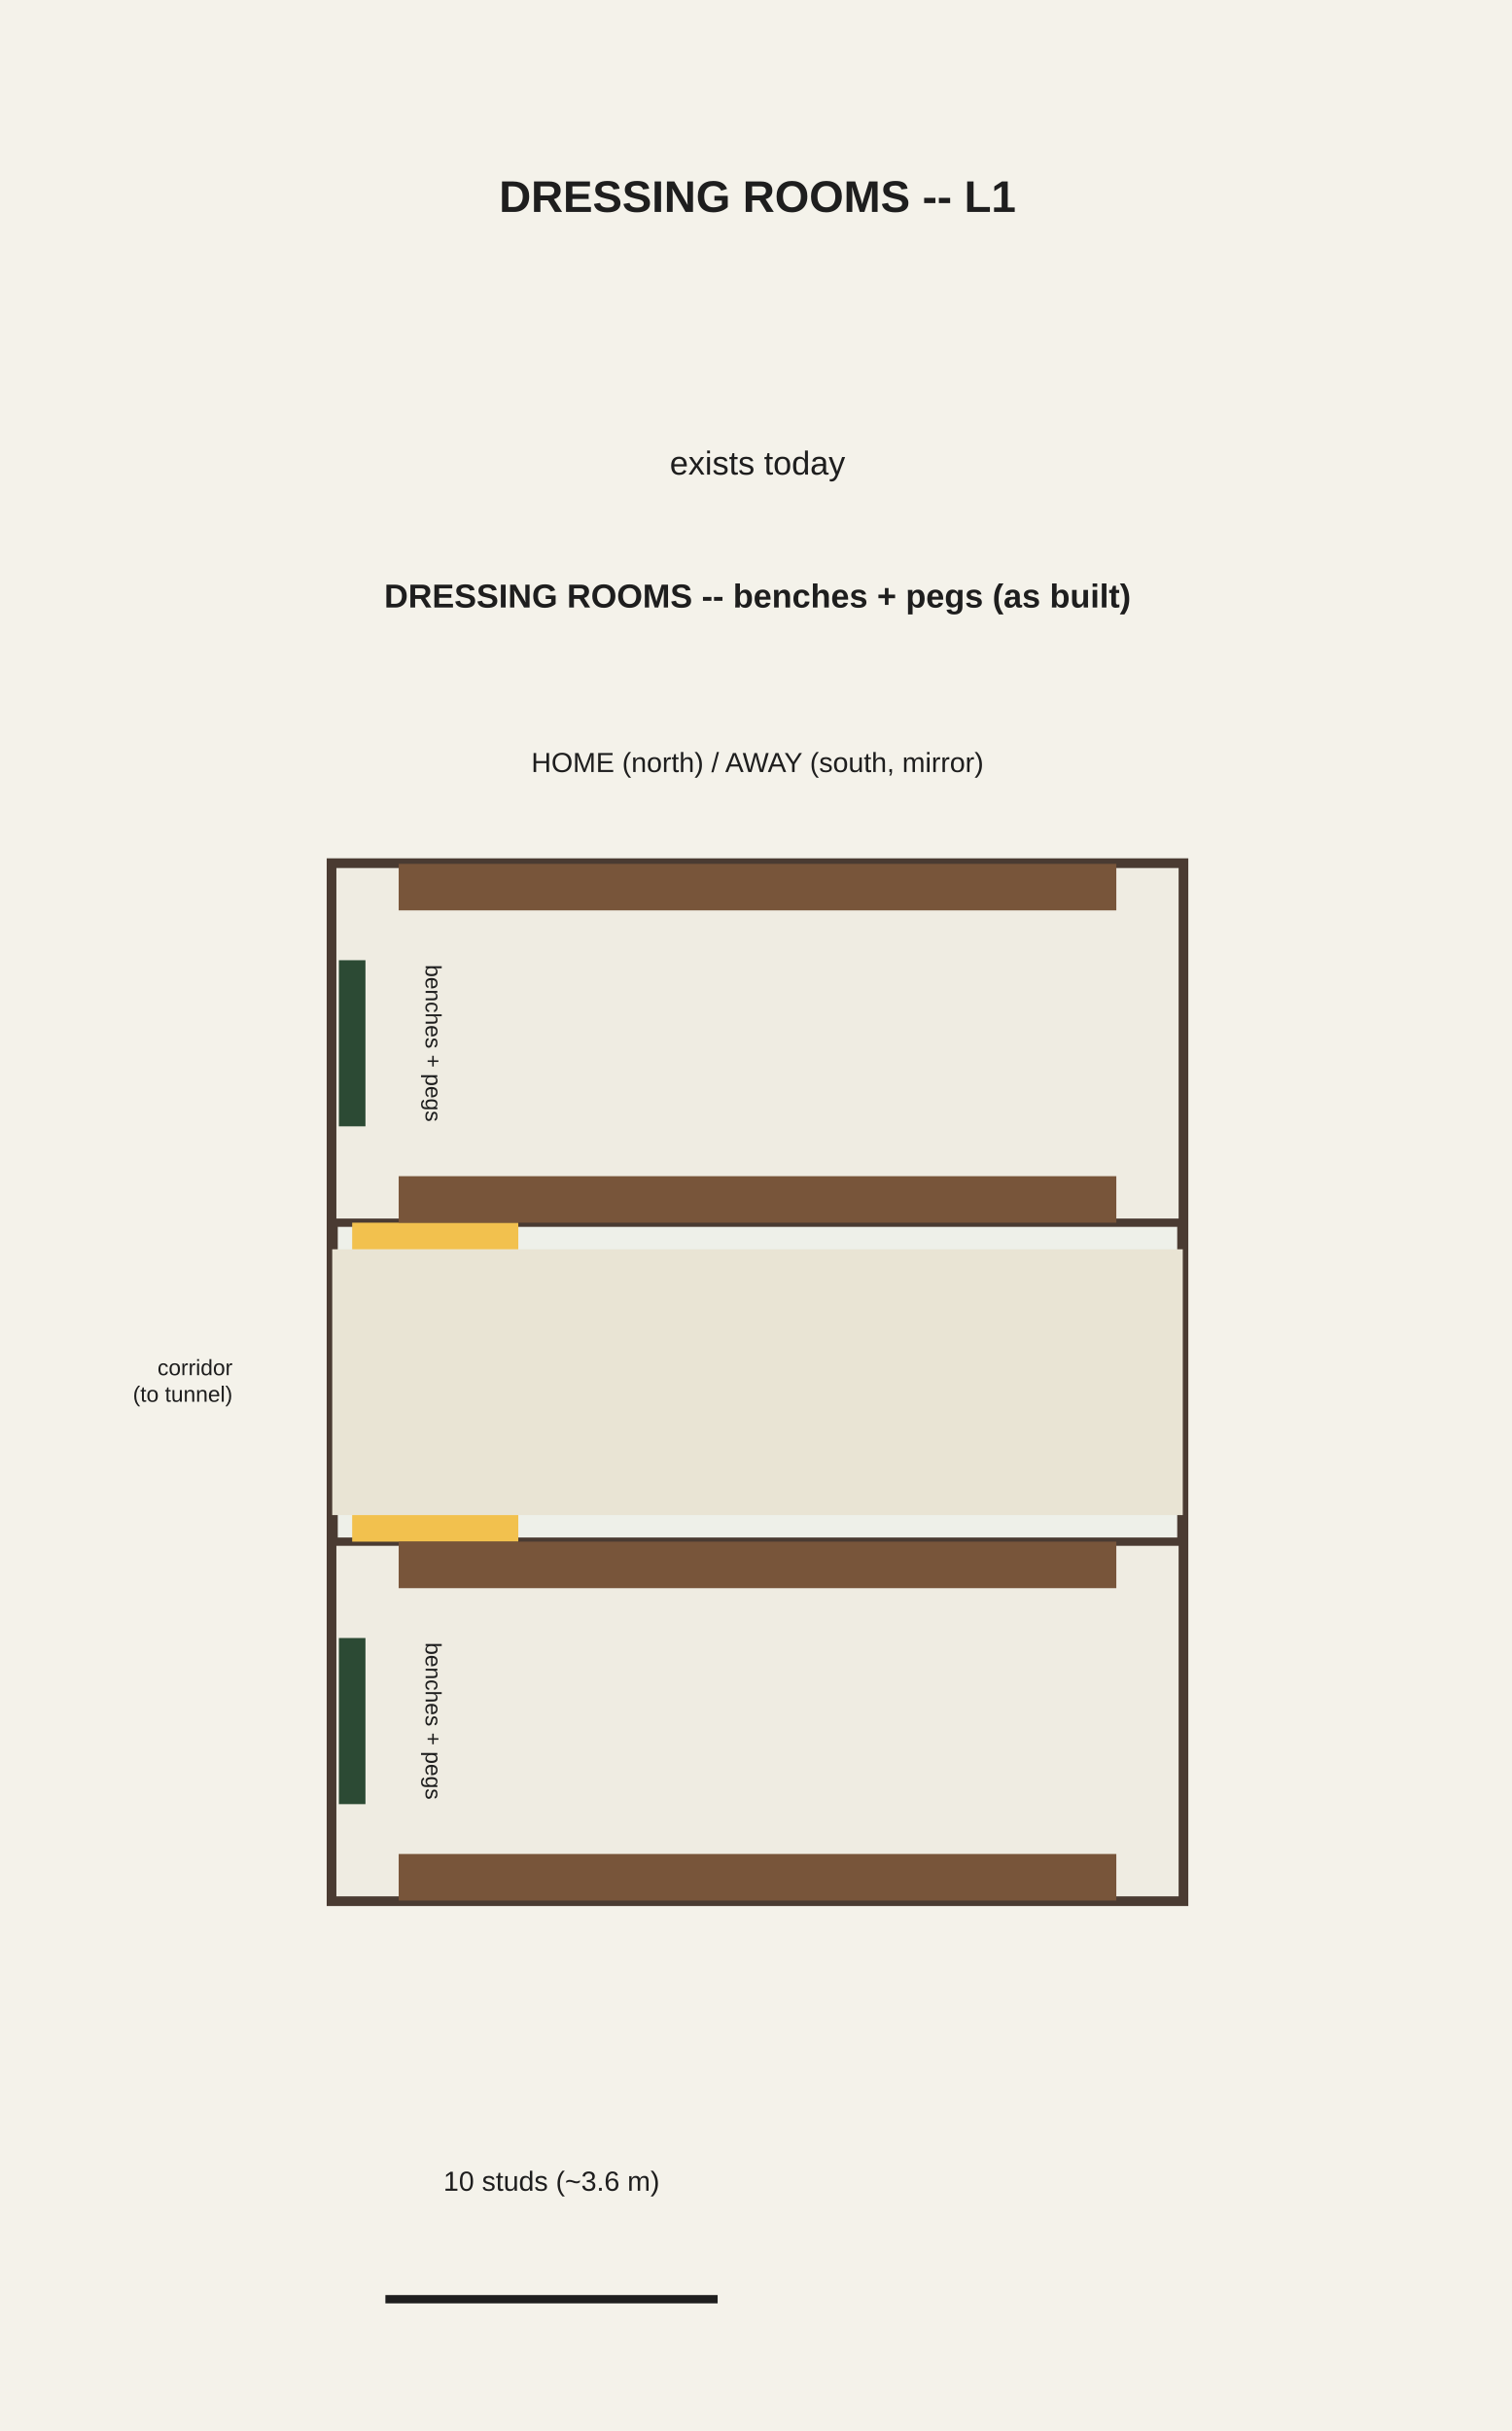
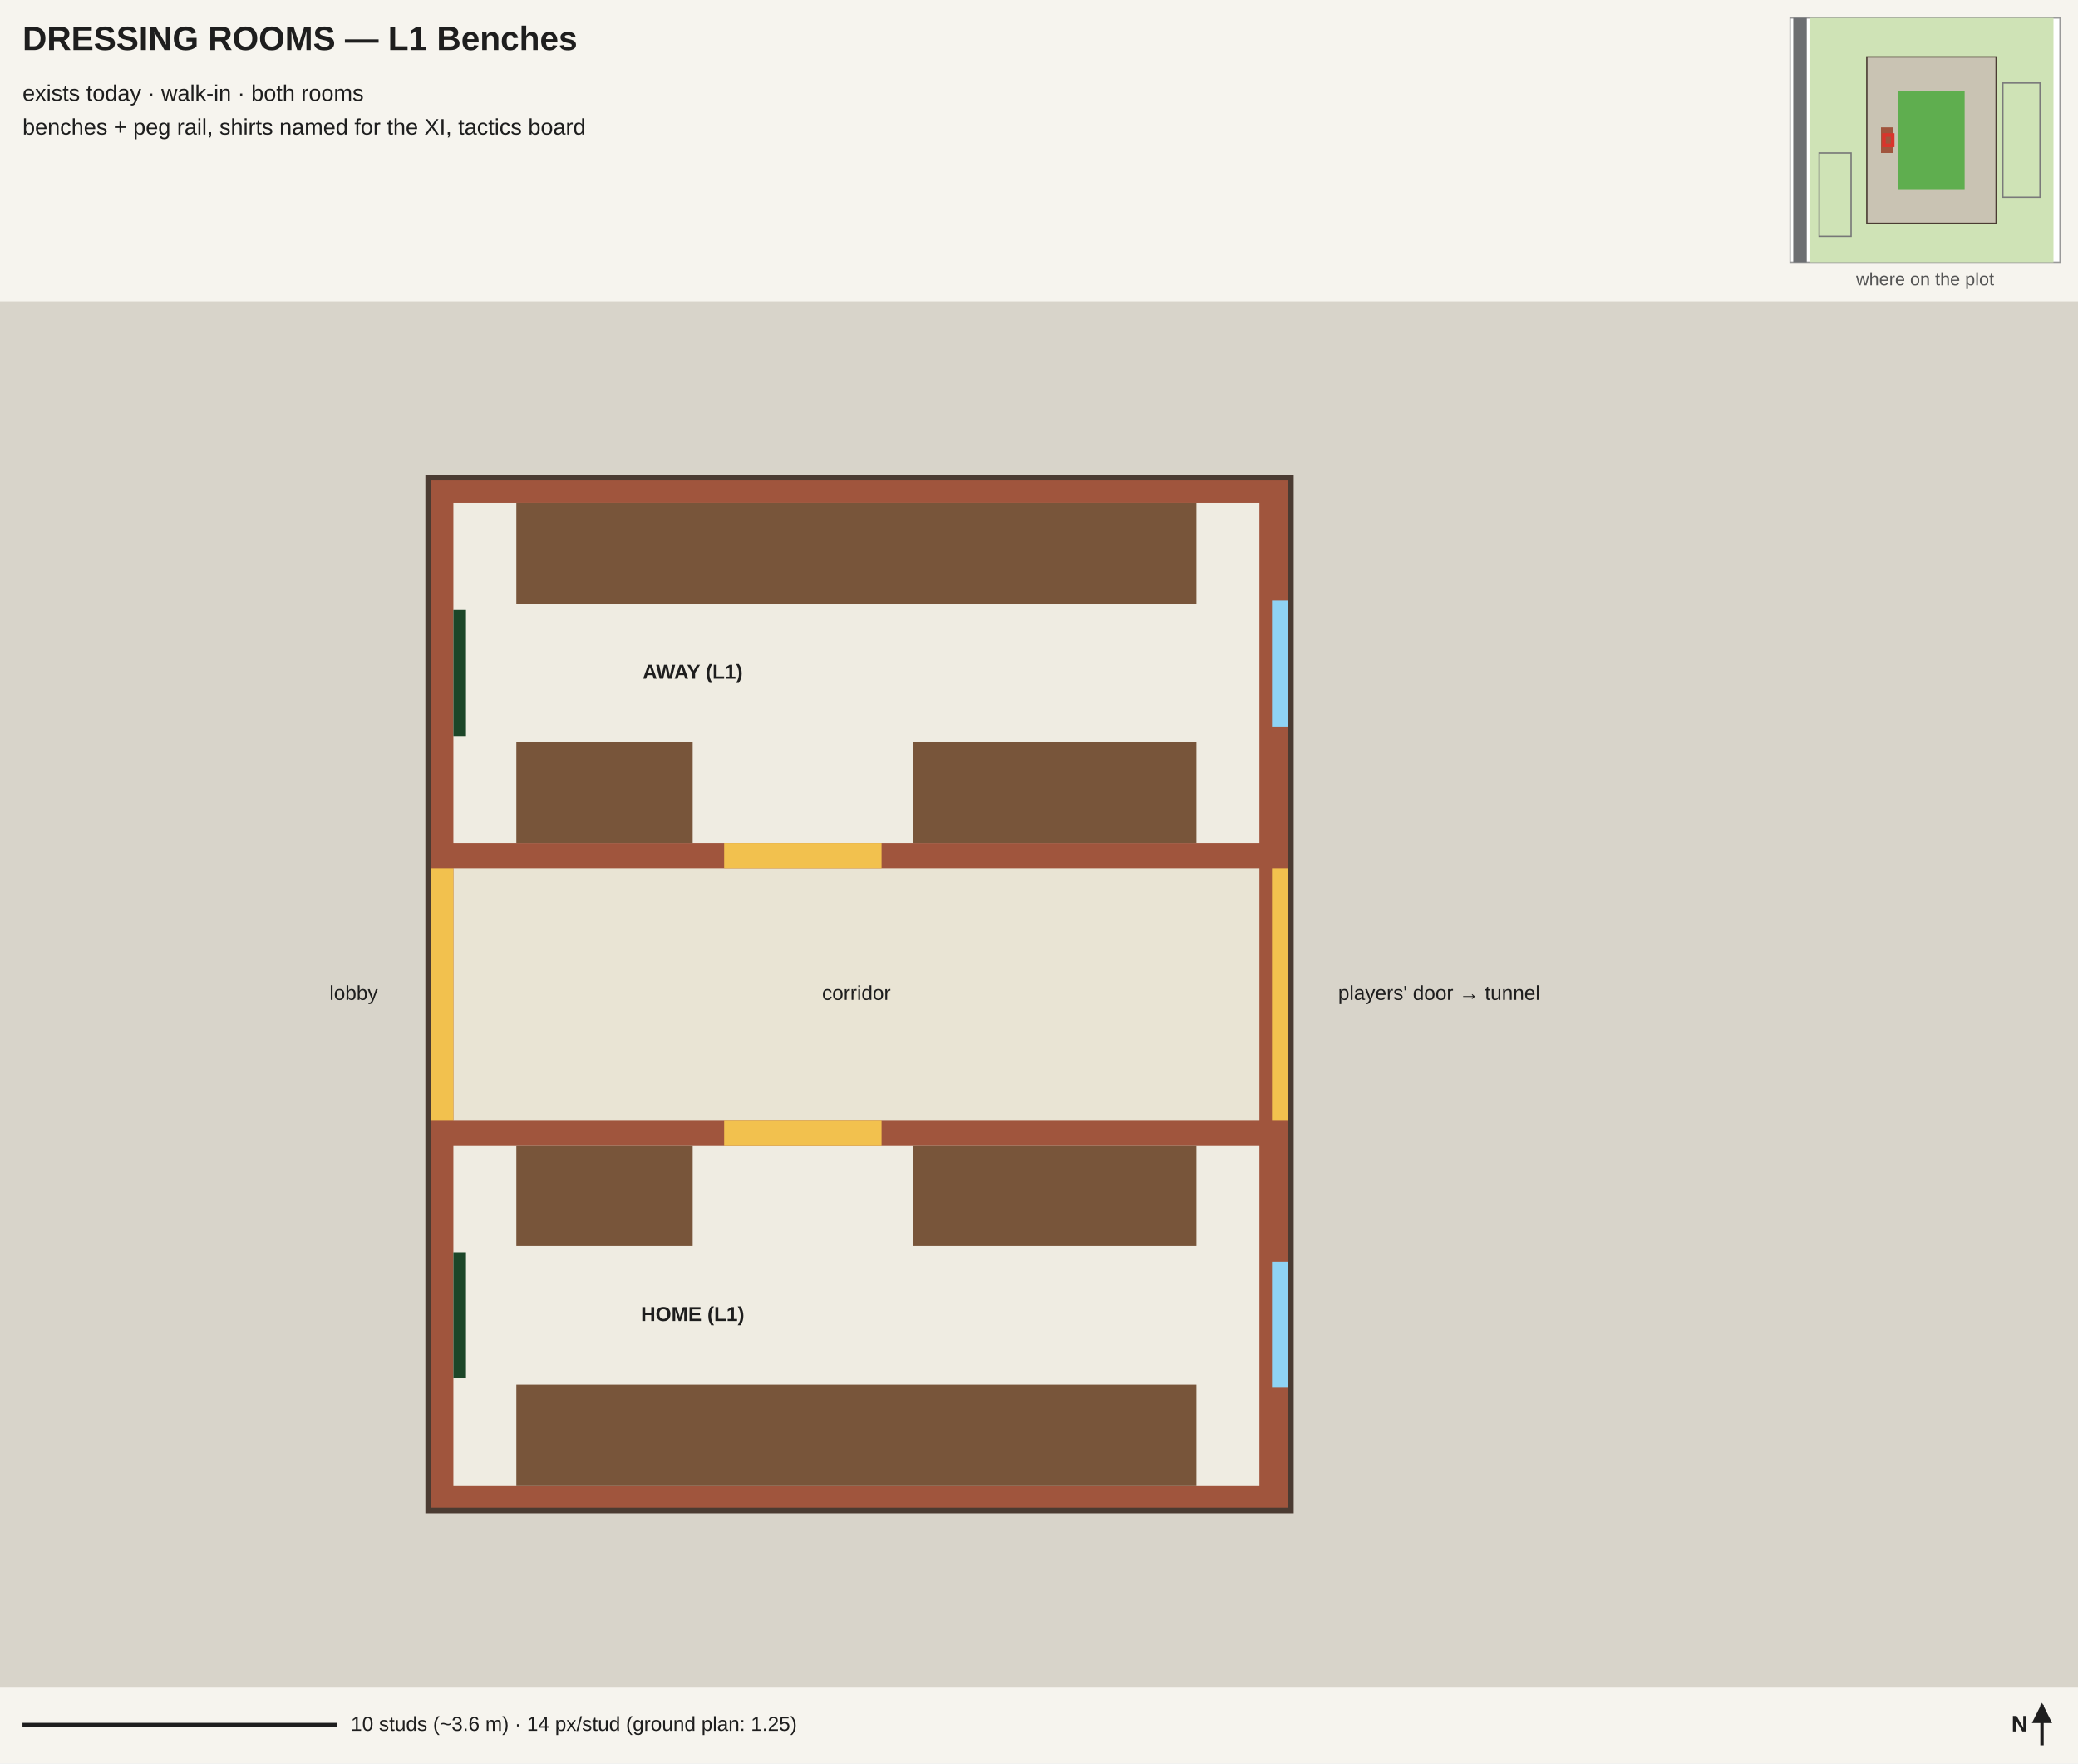
- <svg xmlns="http://www.w3.org/2000/svg" width="273" height="439" viewBox="0 0 273 439" font-family="Segoe UI, Arial, sans-serif">
+ <svg xmlns="http://www.w3.org/2000/svg" width="924" height="784" viewBox="0 0 924 784" font-family="Segoe UI, Arial, sans-serif">
  <defs>
    <marker id="arr" viewBox="0 0 10 10" refX="9" refY="5" markerWidth="6" markerHeight="6" orient="auto-start-reverse">
      <path d="M0,0 L10,5 L0,10 z" fill="context-stroke" />
    </marker>
  </defs>
-   <polygon points="0.0,0.0 273.6,0.0 273.6,439.2 0.0,439.2" fill="#f4f2ea" stroke="none" stroke-width="1" opacity="1.0" />
-   <polygon points="60.0,156.0 213.6,156.0 213.6,343.2 60.0,343.2" fill="#eef0e9" stroke="#4a3b32" stroke-width="2" opacity="1.0" />
-   <text x="136.8" y="36.0" font-size="8" fill="#1e1e1e" text-anchor="middle" dominant-baseline="middle" font-weight="bold">DRESSING ROOMS -- L1</text>
-   <text x="136.8" y="84.0" font-size="6" fill="#1e1e1e" text-anchor="middle" dominant-baseline="middle">exists today</text>
-   <polyline points="69.6,415.2 129.6,415.2" fill="none" stroke="#1e1e1e" stroke-width="1.5" stroke-linejoin="round" opacity="1.0" />
-   <text x="99.6" y="394.2" font-size="5" fill="#1e1e1e" text-anchor="middle" dominant-baseline="middle">10 studs (~3.6 m)</text>
-   <polygon points="60.0,278.4 213.6,278.4 213.6,343.2 60.0,343.2" fill="#efece2" stroke="#4a3b32" stroke-width="1.5" opacity="1.0" />
-   <polygon points="60.0,156.0 213.6,156.0 213.6,220.8 60.0,220.8" fill="#efece2" stroke="#4a3b32" stroke-width="1.5" opacity="1.0" />
-   <polygon points="60.0,225.6 213.6,225.6 213.6,273.6 60.0,273.6" fill="#e9e4d4" stroke="none" stroke-width="1" opacity="1.0" />
-   <text x="42.0" y="247.2" font-size="4" fill="#1e1e1e" text-anchor="end" dominant-baseline="middle">corridor</text>
-   <text x="42.0" y="252.0" font-size="4" fill="#1e1e1e" text-anchor="end" dominant-baseline="middle">(to tunnel)</text>
-   <polygon points="63.6,273.6 93.6,273.6 93.6,278.4 63.6,278.4" fill="#f2c14e" stroke="none" stroke-width="1" opacity="1.0" />
-   <polygon points="63.6,220.8 93.6,220.8 93.6,225.6 63.6,225.6" fill="#f2c14e" stroke="none" stroke-width="1" opacity="1.0" />
-   <text x="136.8" y="138.0" font-size="5" fill="#1e1e1e" text-anchor="middle" dominant-baseline="middle">HOME (north)  /  AWAY (south, mirror)</text>
-   <polygon points="72.0,278.4 201.6,278.4 201.6,286.8 72.0,286.8" fill="#78553a" stroke="none" stroke-width="1" opacity="1.0" />
-   <polygon points="72.0,343.2 201.6,343.2 201.6,334.8 72.0,334.8" fill="#78553a" stroke="none" stroke-width="1" opacity="1.0" />
-   <polygon points="61.2,295.8 66.0,295.8 66.0,325.8 61.2,325.8" fill="#2c4a34" stroke="none" stroke-width="1" opacity="1.0" />
-   <text x="78.0" y="310.8" font-size="4" fill="#1e1e1e" text-anchor="middle" dominant-baseline="middle" transform="rotate(90 78.0 310.8)">benches + pegs</text>
-   <polygon points="72.0,220.8 201.6,220.8 201.6,212.4 72.0,212.4" fill="#78553a" stroke="none" stroke-width="1" opacity="1.0" />
-   <polygon points="72.0,156.0 201.6,156.0 201.6,164.4 72.0,164.4" fill="#78553a" stroke="none" stroke-width="1" opacity="1.0" />
-   <polygon points="61.2,173.4 66.0,173.4 66.0,203.4 61.2,203.4" fill="#2c4a34" stroke="none" stroke-width="1" opacity="1.0" />
-   <text x="78.0" y="188.4" font-size="4" fill="#1e1e1e" text-anchor="middle" dominant-baseline="middle" transform="rotate(90 78.0 188.4)">benches + pegs</text>
-   <text x="136.8" y="108.0" font-size="6" fill="#1e1e1e" text-anchor="middle" dominant-baseline="middle" font-weight="bold">DRESSING ROOMS -- benches + pegs (as built)</text>
+   <polygon points="0.0,0.0 924.0,0.0 924.0,784.0 0.0,784.0" fill="#f6f4ee" stroke="none" stroke-width="1" opacity="1.0" />
+   <polygon points="0.0,134.0 924.0,134.0 924.0,750.0 0.0,750.0" fill="#d8d4ca" stroke="none" stroke-width="1" opacity="1.0" />
+   <text x="10.0" y="18.0" font-size="15" fill="#1e1e1e" text-anchor="start" dominant-baseline="middle" font-weight="bold">DRESSING ROOMS — L1 Benches</text>
+   <text x="10.0" y="42.0" font-size="10" fill="#1e1e1e" text-anchor="start" dominant-baseline="middle">exists today · walk-in · both rooms</text>
+   <text x="10.0" y="57.0" font-size="10" fill="#1e1e1e" text-anchor="start" dominant-baseline="middle">benches + peg rail, shirts named for the XI, tactics board</text>
+   <polygon points="796.0,8.0 916.0,8.0 916.0,116.6 796.0,116.6" fill="#ffffff" stroke="#999" stroke-width="0.6" opacity="1.0" />
+   <polygon points="797.4,8.0 803.4,8.0 803.4,116.6 797.4,116.6" fill="#6d6f72" stroke="none" stroke-width="1" opacity="1.0" />
+   <polygon points="804.6,8.0 913.1,8.0 913.1,116.6 804.6,116.6" fill="#cfe3b6" stroke="none" stroke-width="1" opacity="1.0" />
+   <polygon points="830.1,25.3 887.6,25.3 887.6,99.3 830.1,99.3" fill="#c9c3b3" stroke="#4a3b32" stroke-width="0.6" opacity="1.0" />
+   <polygon points="844.1,40.4 873.6,40.4 873.6,84.1 844.1,84.1" fill="#5fae4f" stroke="none" stroke-width="1" opacity="1.0" />
+   <polygon points="836.4,56.6 841.6,56.6 841.6,68.0 836.4,68.0" fill="#a0553d" stroke="none" stroke-width="1" opacity="1.0" />
+   <polygon points="890.6,36.9 907.1,36.9 907.1,87.7 890.6,87.7" fill="none" stroke="#7a7a7a" stroke-width="0.6" opacity="1.0" />
+   <polygon points="808.9,68.0 823.1,68.0 823.1,105.1 808.9,105.1" fill="none" stroke="#777" stroke-width="0.6" opacity="1.0" />
+   <polygon points="837.7,60.0 841.6,60.0 841.6,64.6 837.7,64.6" fill="none" stroke="#d9342b" stroke-width="1.6" opacity="1.0" />
+   <text x="856.0" y="124.6" font-size="8" fill="#555" text-anchor="middle" dominant-baseline="middle">where on the plot</text>
+   <polyline points="10.0,767.0 150.0,767.0" fill="none" stroke="#1e1e1e" stroke-width="2" stroke-linejoin="round" opacity="1.0" />
+   <text x="156.0" y="767.0" font-size="9" fill="#1e1e1e" text-anchor="start" dominant-baseline="middle">10 studs (~3.6 m)   ·   14 px/stud (ground plan: 1.25)</text>
+   <polyline points="908.0,776.0 908.0,758.0" fill="none" stroke="#1e1e1e" stroke-width="1.5" stroke-linejoin="round" marker-end="url(#arr)" opacity="1.0" />
+   <text x="898.0" y="767.0" font-size="10" fill="#1e1e1e" text-anchor="middle" dominant-baseline="middle" font-weight="bold">N</text>
+   <polygon points="190.4,212.4 574.0,212.4 574.0,671.6 190.4,671.6" fill="#a0553d" stroke="none" stroke-width="1" opacity="1.0" />
+   <polygon points="201.6,386.0 560.0,386.0 560.0,498.0 201.6,498.0" fill="#e9e4d4" stroke="none" stroke-width="1" opacity="1.0" />
+   <polygon points="190.4,386.0 201.6,386.0 201.6,498.0 190.4,498.0" fill="#f2c14e" stroke="none" stroke-width="1" opacity="1.0" />
+   <polygon points="565.6,386.0 574.0,386.0 574.0,498.0 565.6,498.0" fill="#f2c14e" stroke="none" stroke-width="1" opacity="1.0" />
+   <text x="168.0" y="442.0" font-size="9" fill="#1e1e1e" text-anchor="end" dominant-baseline="middle">lobby</text>
+   <text x="595.0" y="442.0" font-size="9" fill="#1e1e1e" text-anchor="start" dominant-baseline="middle">players' door → tunnel</text>
+   <text x="380.8" y="442.0" font-size="9" fill="#1e1e1e" text-anchor="middle" dominant-baseline="middle">corridor</text>
+   <polygon points="201.6,509.2 560.0,509.2 560.0,660.4 201.6,660.4" fill="#efece2" stroke="none" stroke-width="1" opacity="1.0" />
+   <polygon points="229.6,615.6 532.0,615.6 532.0,660.4 229.6,660.4" fill="#78553a" stroke="none" stroke-width="1" opacity="1.0" />
+   <polygon points="229.6,509.2 308.0,509.2 308.0,554.0 229.6,554.0" fill="#78553a" stroke="none" stroke-width="1" opacity="1.0" />
+   <polygon points="406.0,509.2 532.0,509.2 532.0,554.0 406.0,554.0" fill="#78553a" stroke="none" stroke-width="1" opacity="1.0" />
+   <polygon points="201.6,556.8 207.2,556.8 207.2,612.8 201.6,612.8" fill="#1c4628" stroke="none" stroke-width="1" opacity="1.0" />
+   <polygon points="565.6,561.0 574.0,561.0 574.0,617.0 565.6,617.0" fill="#8fd3f4" stroke="none" stroke-width="1" opacity="1.0" />
+   <polygon points="322.0,498.0 392.0,498.0 392.0,509.2 322.0,509.2" fill="#f2c14e" stroke="none" stroke-width="1" opacity="1.0" />
+   <text x="308.0" y="584.8" font-size="9" fill="#1e1e1e" text-anchor="middle" dominant-baseline="middle" font-weight="bold">HOME (L1)</text>
+   <polygon points="201.6,223.6 560.0,223.6 560.0,374.8 201.6,374.8" fill="#efece2" stroke="none" stroke-width="1" opacity="1.0" />
+   <polygon points="229.6,223.6 532.0,223.6 532.0,268.4 229.6,268.4" fill="#78553a" stroke="none" stroke-width="1" opacity="1.0" />
+   <polygon points="229.6,330.0 308.0,330.0 308.0,374.8 229.6,374.8" fill="#78553a" stroke="none" stroke-width="1" opacity="1.0" />
+   <polygon points="406.0,330.0 532.0,330.0 532.0,374.8 406.0,374.8" fill="#78553a" stroke="none" stroke-width="1" opacity="1.0" />
+   <polygon points="201.6,271.2 207.2,271.2 207.2,327.2 201.6,327.2" fill="#1c4628" stroke="none" stroke-width="1" opacity="1.0" />
+   <polygon points="565.6,267.0 574.0,267.0 574.0,323.0 565.6,323.0" fill="#8fd3f4" stroke="none" stroke-width="1" opacity="1.0" />
+   <polygon points="322.0,374.8 392.0,374.8 392.0,386.0 322.0,386.0" fill="#f2c14e" stroke="none" stroke-width="1" opacity="1.0" />
+   <text x="308.0" y="299.2" font-size="9" fill="#1e1e1e" text-anchor="middle" dominant-baseline="middle" font-weight="bold">AWAY (L1)</text>
+   <polygon points="190.4,212.4 574.0,212.4 574.0,671.6 190.4,671.6" fill="none" stroke="#4a3b32" stroke-width="2.5" opacity="1.0" />
</svg>
